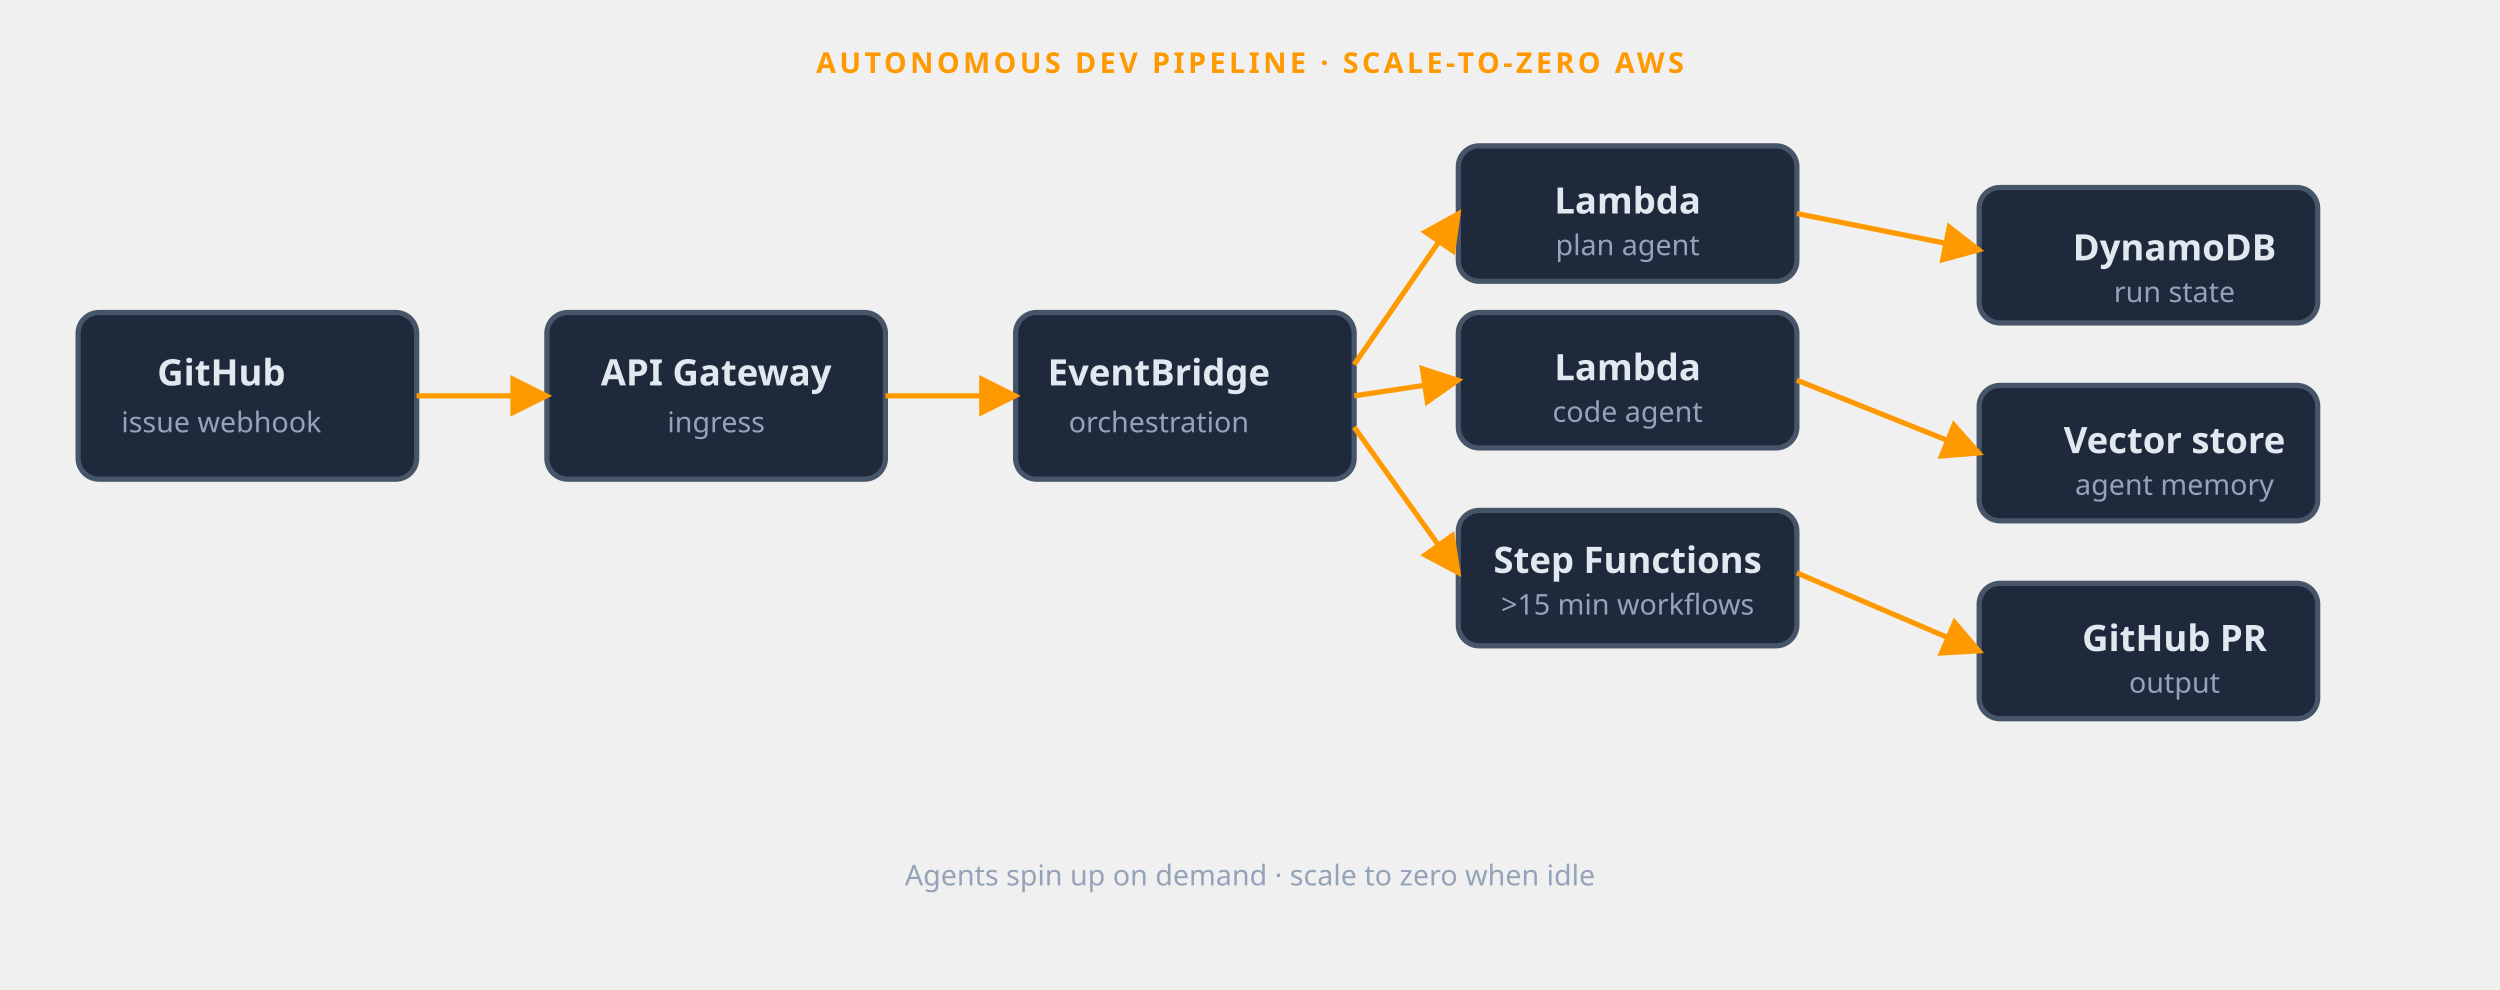
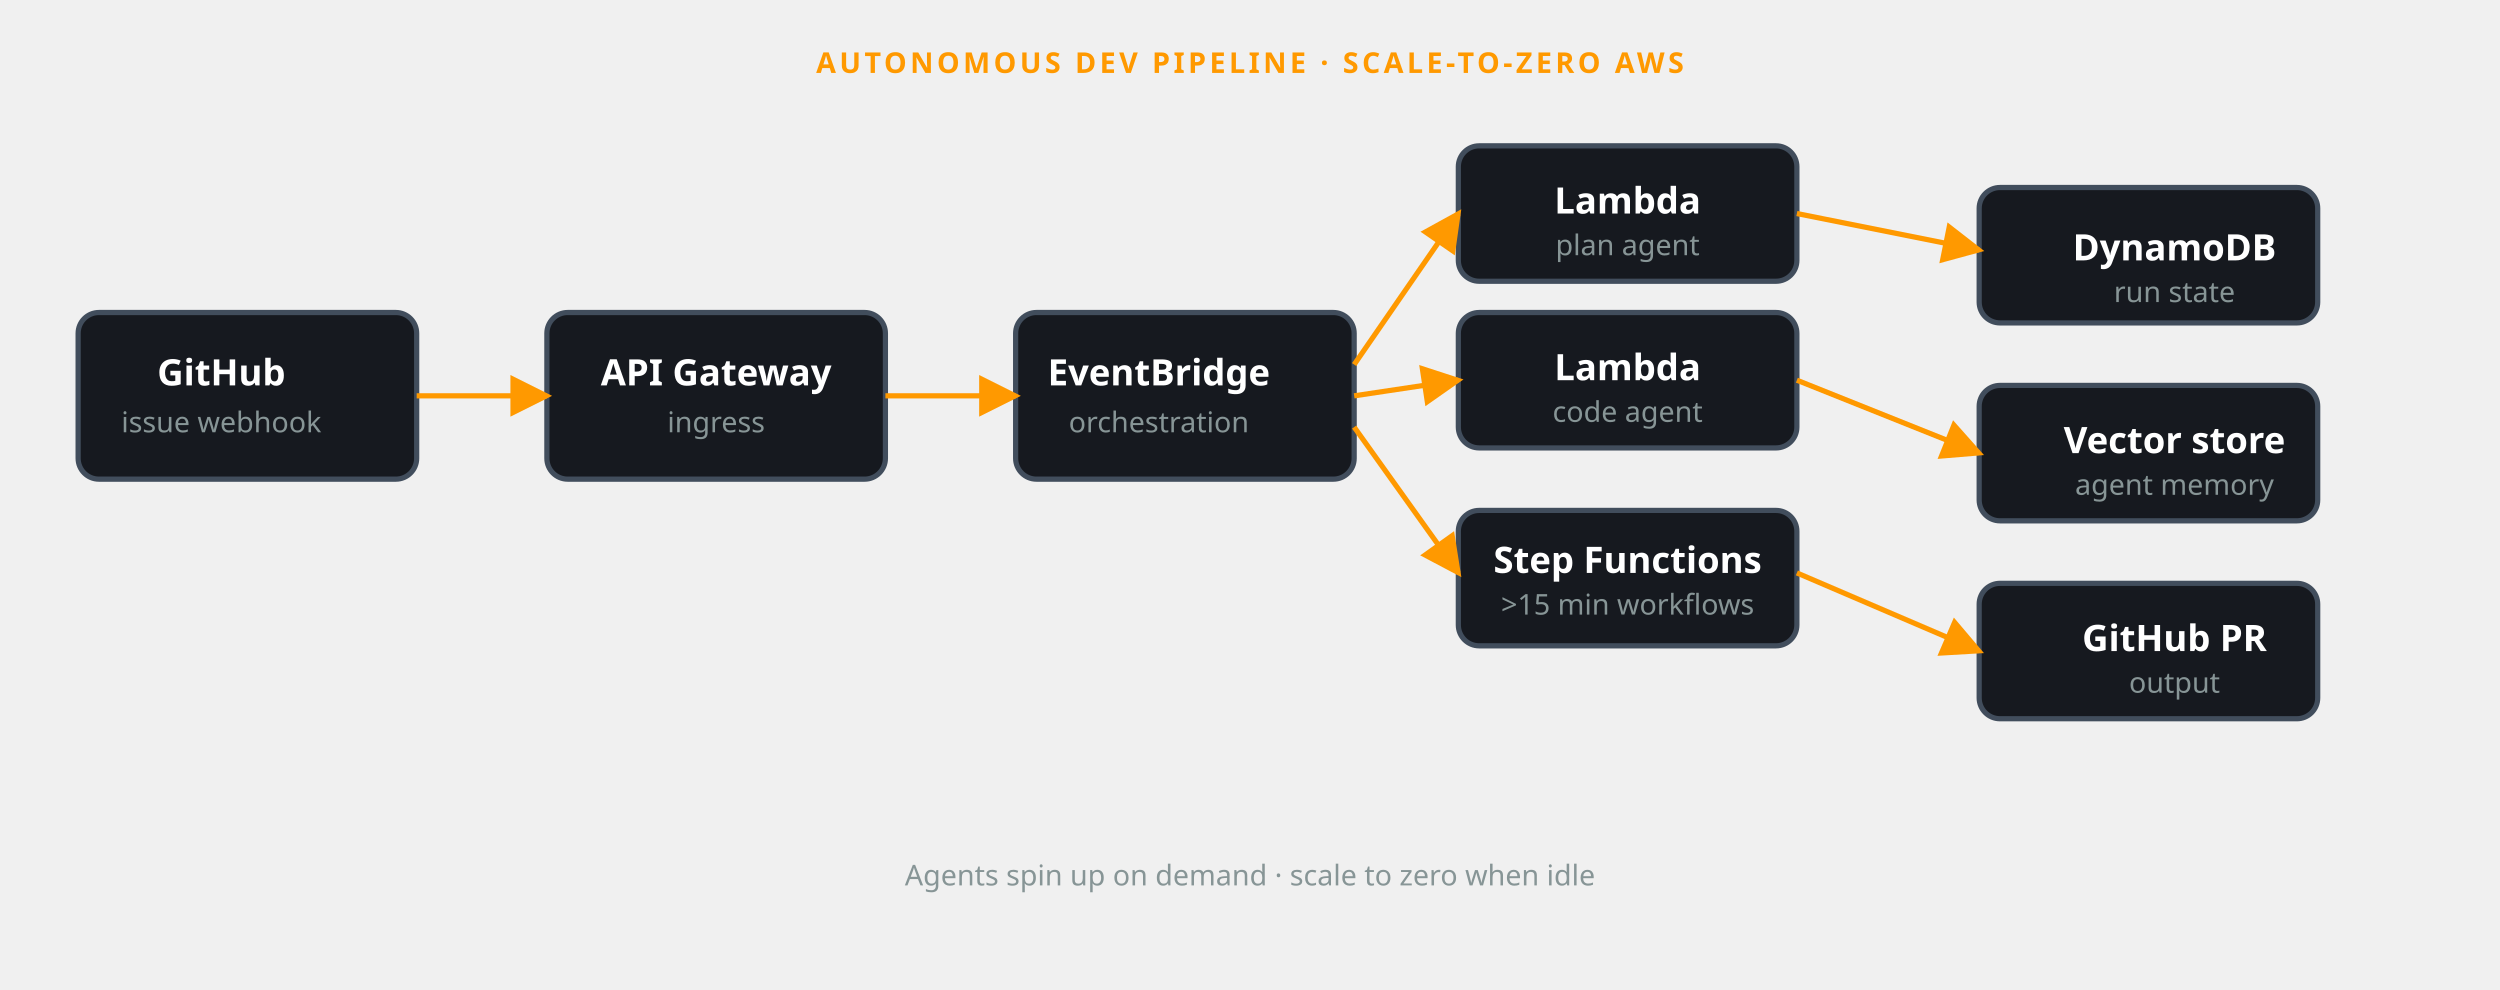
<svg xmlns="http://www.w3.org/2000/svg" viewBox="0 0 960 380" role="img" aria-label="Serverless AI Factory — autonomous dev pipeline architecture">
  <defs>
    <marker id="arrow" markerWidth="8" markerHeight="8" refX="7" refY="4" orient="auto">
      <path d="M0,0 L8,4 L0,8 Z" fill="#FF9900" />
    </marker>
    <style>
-       .box { fill: #1e293b; stroke: #475569; stroke-width: 2; rx: 8; }
-       .label { fill: #e2e8f0; font-family: ui-sans-serif, system-ui, sans-serif; font-size: 14px; font-weight: 600; }
-       .sublabel { fill: #94a3b8; font-family: ui-sans-serif, system-ui, sans-serif; font-size: 11px; }
+       .box { fill: #16191f; stroke: #414d5c; stroke-width: 2; rx: 8; }
+       .label { fill: #ffffff; font-family: 'Poppins', ui-sans-serif, system-ui, sans-serif; font-size: 14px; font-weight: 600; }
+       .sublabel { fill: #879596; font-family: 'Poppins', ui-sans-serif, system-ui, sans-serif; font-size: 11px; }
      .arrow { stroke: #FF9900; stroke-width: 2; fill: none; marker-end: url(#arrow); }
      .title { fill: #FF9900; font-family: ui-sans-serif, system-ui, sans-serif; font-size: 11px; font-weight: 700; letter-spacing: 0.12em; }
    </style>
  </defs>
  <text x="480" y="28" text-anchor="middle" class="title">AUTONOMOUS DEV PIPELINE · SCALE-TO-ZERO AWS</text>
  <rect x="30" y="120" width="130" height="64" class="box" />
  <text x="85" y="148" text-anchor="middle" class="label">GitHub</text>
  <text x="85" y="166" text-anchor="middle" class="sublabel">issue webhook</text>
  <rect x="210" y="120" width="130" height="64" class="box" />
  <text x="275" y="148" text-anchor="middle" class="label">API Gateway</text>
  <text x="275" y="166" text-anchor="middle" class="sublabel">ingress</text>
  <rect x="390" y="120" width="130" height="64" class="box" />
  <text x="445" y="148" text-anchor="middle" class="label">EventBridge</text>
  <text x="445" y="166" text-anchor="middle" class="sublabel">orchestration</text>
  <rect x="560" y="56" width="130" height="52" class="box" />
  <text x="625" y="82" text-anchor="middle" class="label">Lambda</text>
  <text x="625" y="98" text-anchor="middle" class="sublabel">plan agent</text>
  <rect x="560" y="120" width="130" height="52" class="box" />
  <text x="625" y="146" text-anchor="middle" class="label">Lambda</text>
  <text x="625" y="162" text-anchor="middle" class="sublabel">code agent</text>
  <rect x="560" y="196" width="130" height="52" class="box" />
  <text x="625" y="220" text-anchor="middle" class="label">Step Functions</text>
  <text x="625" y="236" text-anchor="middle" class="sublabel">&gt;15 min workflows</text>
  <rect x="760" y="72" width="130" height="52" class="box" />
  <text x="835" y="100" text-anchor="middle" class="label">DynamoDB</text>
  <text x="835" y="116" text-anchor="middle" class="sublabel">run state</text>
  <rect x="760" y="148" width="130" height="52" class="box" />
  <text x="835" y="174" text-anchor="middle" class="label">Vector store</text>
  <text x="835" y="190" text-anchor="middle" class="sublabel">agent memory</text>
  <rect x="760" y="224" width="130" height="52" class="box" />
  <text x="835" y="250" text-anchor="middle" class="label">GitHub PR</text>
  <text x="835" y="266" text-anchor="middle" class="sublabel">output</text>
  <path d="M160 152 L210 152" class="arrow" />
  <path d="M340 152 L390 152" class="arrow" />
  <path d="M520 140 L560 82" class="arrow" />
  <path d="M520 152 L560 146" class="arrow" />
  <path d="M520 164 L560 220" class="arrow" />
  <path d="M690 82 L760 96" class="arrow" />
  <path d="M690 146 L760 174" class="arrow" />
  <path d="M690 220 L760 250" class="arrow" />
  <text x="480" y="340" text-anchor="middle" class="sublabel">Agents spin up on demand · scale to zero when idle</text>
</svg>
